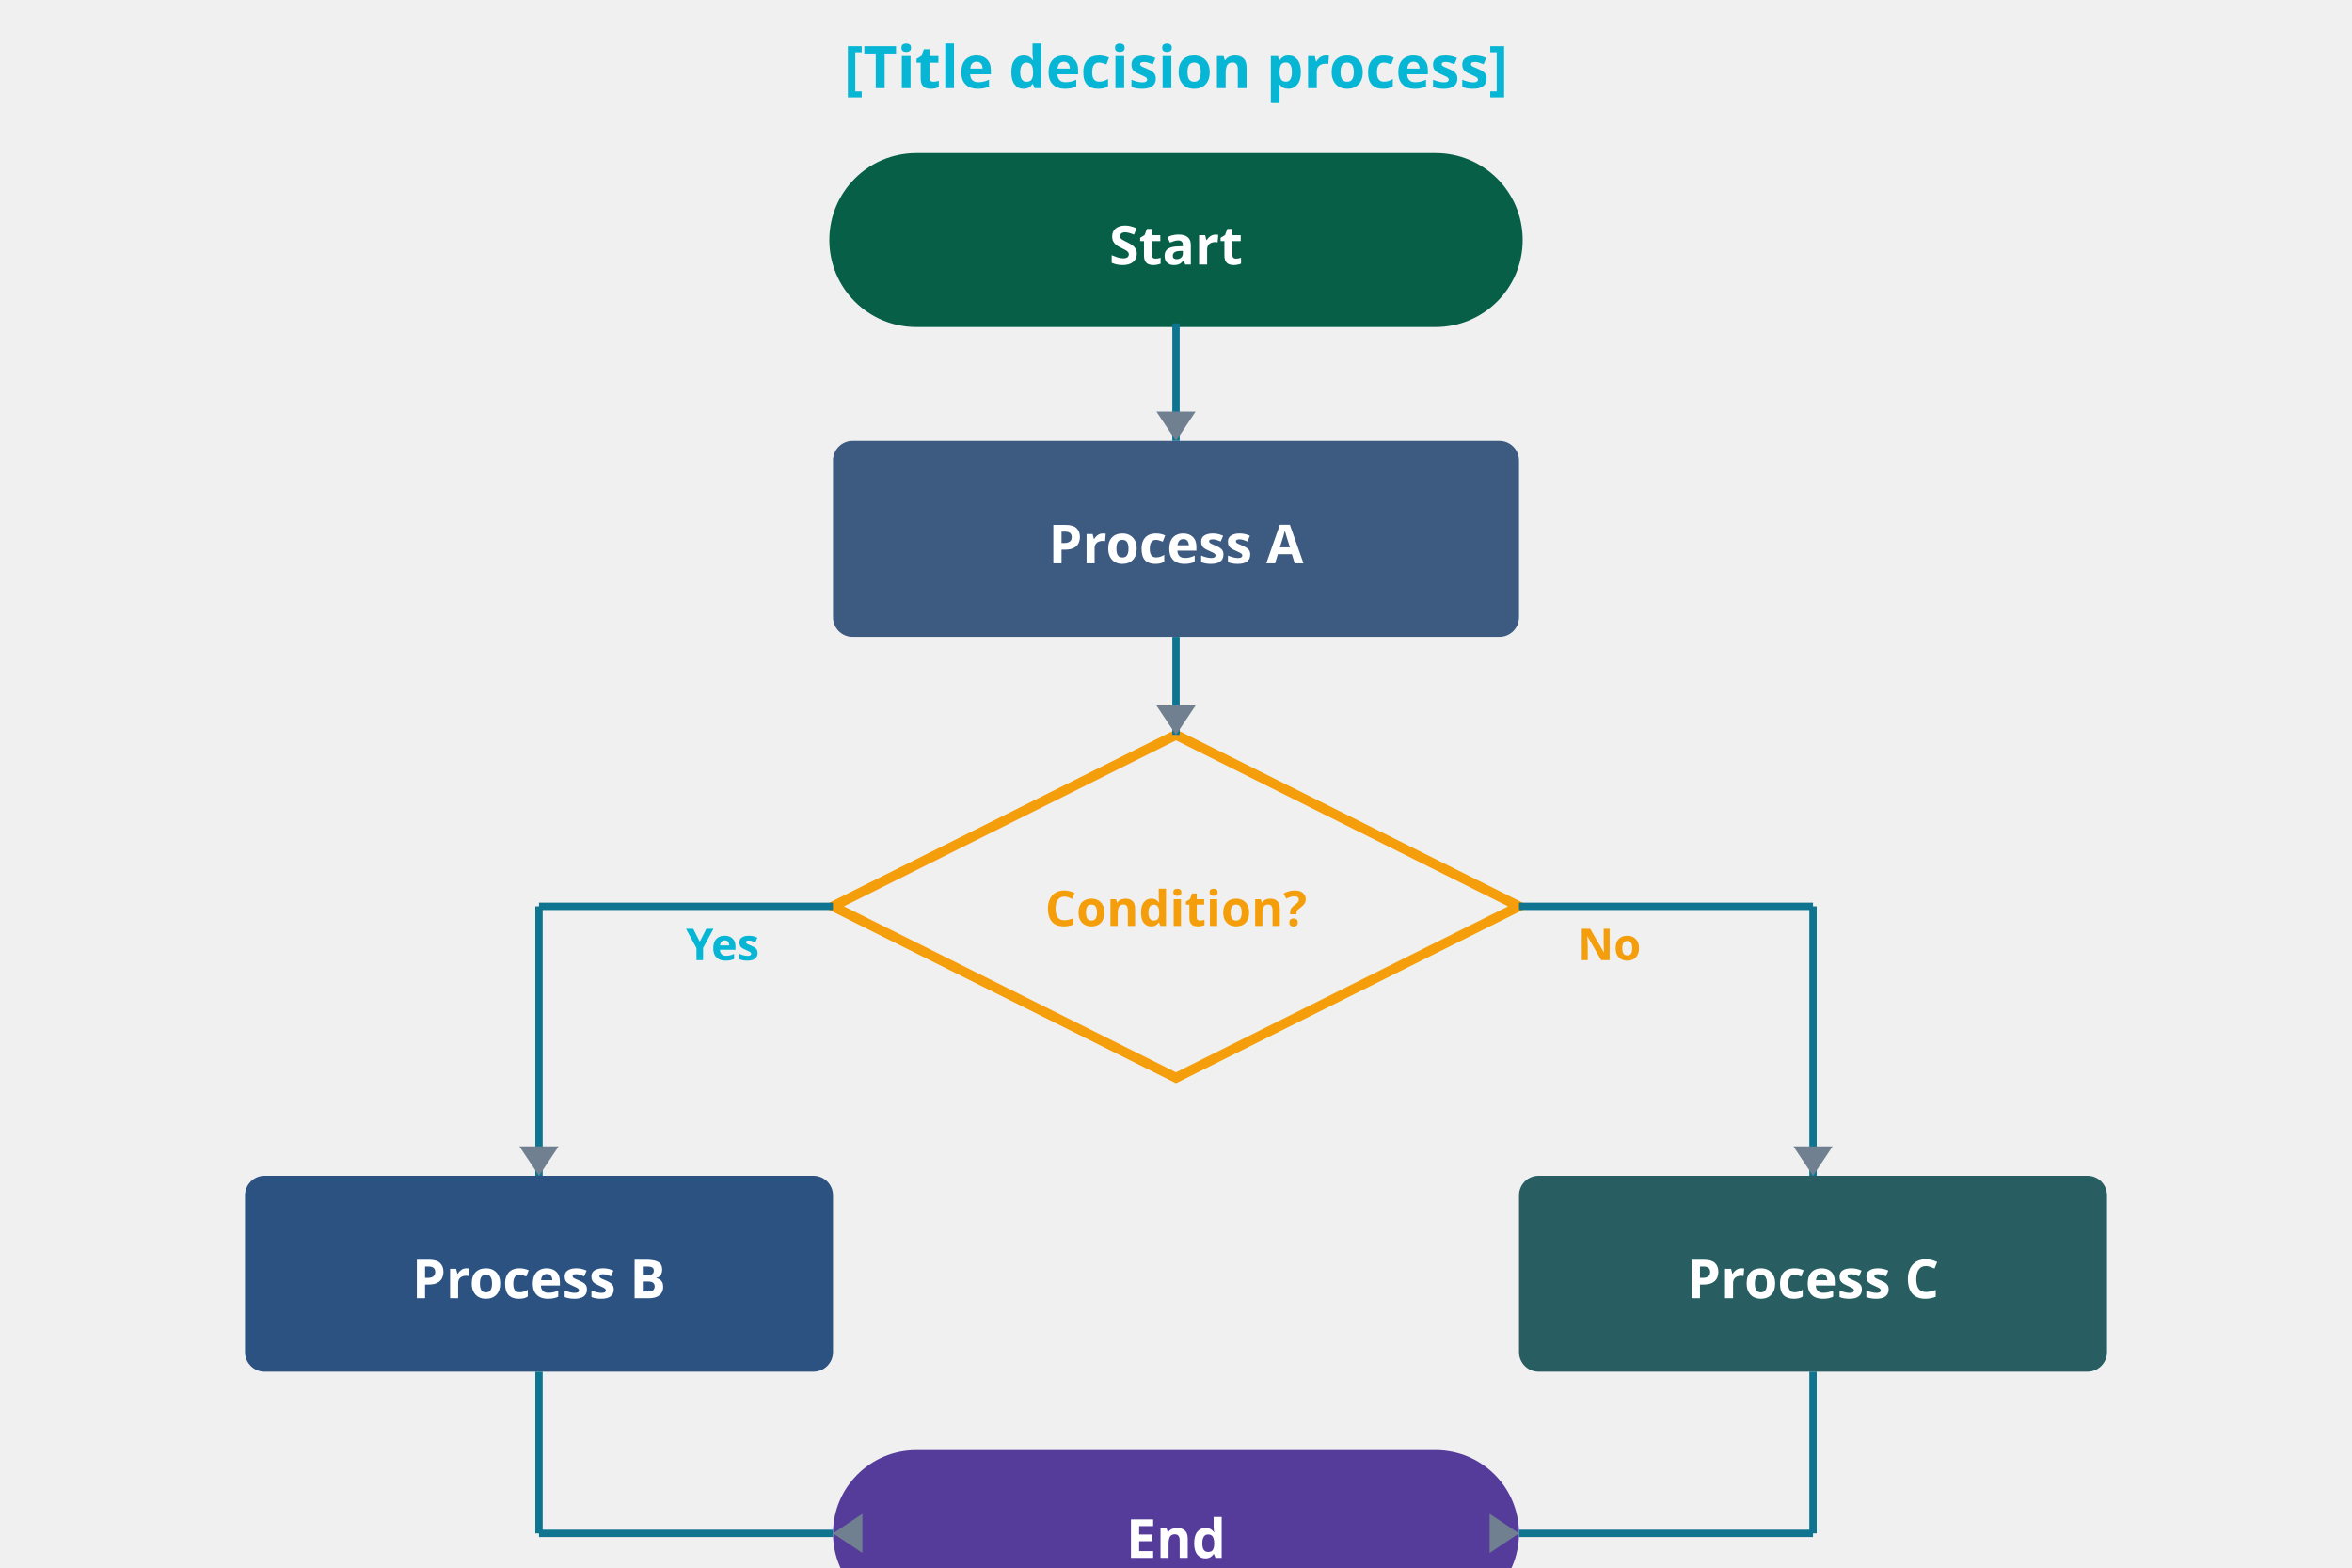
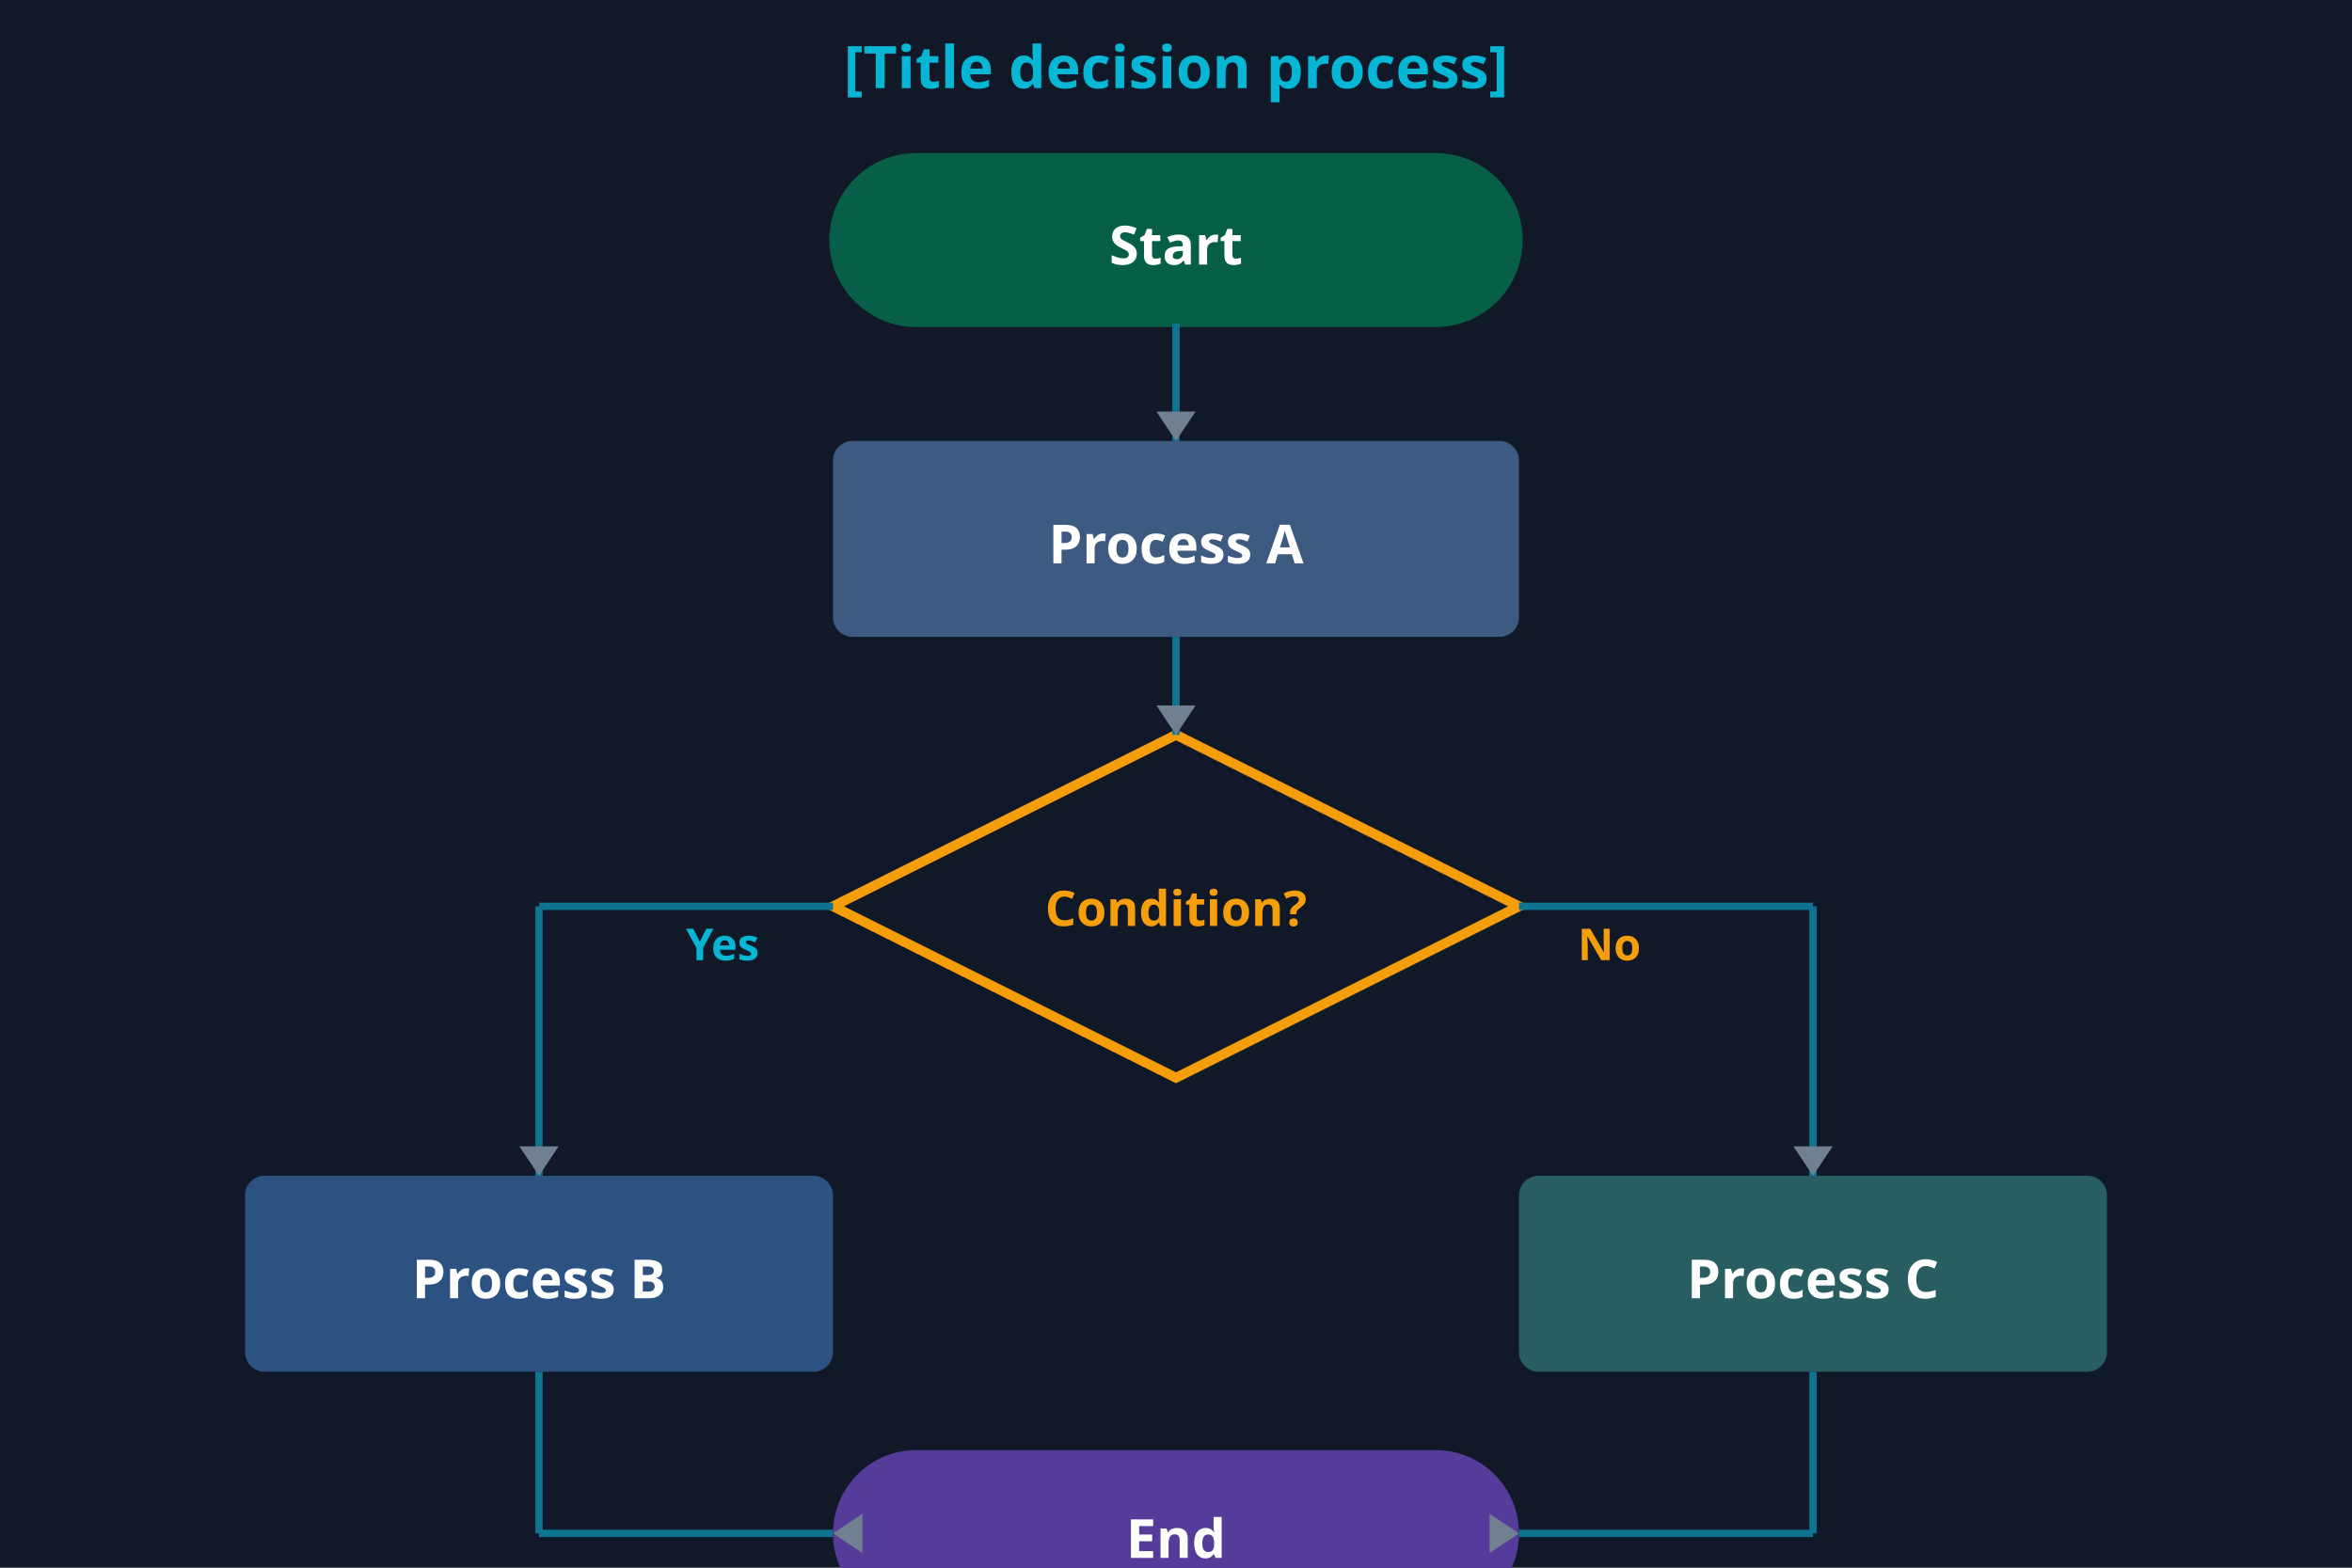
<svg xmlns="http://www.w3.org/2000/svg" viewBox="0 0 480 320" width="480" height="320" role="img" aria-labelledby="title desc">
-   <rect width="100%" height="100%" fill="none" />
+   <rect width="100%" height="100%" fill="#111827" />
  <g font-family="system-ui, Segoe UI, sans-serif">
    <text x="240" y="18" text-anchor="middle" font-weight="700" font-size="12" fill="#06B6D4">[Title  decision process]</text>
    <rect x="170" y="32" width="140" height="34" rx="17" fill="#065f46" stroke="#065f46" stroke-width="1.5" />
    <text x="240" y="54" text-anchor="middle" fill="#fff" font-weight="700" font-size="11">Start</text>
    <rect x="170" y="90" width="140" height="40" rx="4" fill="#3d5a80" />
    <text x="240" y="115" text-anchor="middle" fill="#fff" font-weight="700" font-size="11">Process A</text>
    <polygon points="240,150 310,185 240,220 170,185" fill="none" stroke="#F59E0B" stroke-width="2" />
    <text x="240" y="189" text-anchor="middle" fill="#F59E0B" font-weight="700" font-size="10">Condition?</text>
    <rect x="50" y="240" width="120" height="40" rx="4" fill="#2c5282" />
    <text x="110" y="265" text-anchor="middle" fill="#fff" font-weight="700" font-size="11">Process B</text>
    <text x="140" y="196" font-size="9" fill="#06B6D4" font-weight="600">Yes</text>
    <rect x="310" y="240" width="120" height="40" rx="4" fill="#285e61" />
    <text x="370" y="265" text-anchor="middle" fill="#fff" font-weight="700" font-size="11">Process C</text>
    <text x="322" y="196" font-size="9" fill="#F59E0B" font-weight="600">No</text>
    <rect x="170" y="296" width="140" height="34" rx="17" fill="#553c9a" />
    <text x="240" y="318" text-anchor="middle" fill="#fff" font-weight="700" font-size="11">End</text>
  </g>
  <g stroke="#0e7490" stroke-width="1.5" fill="none">
    <line x1="240" y1="66" x2="240" y2="90" />
    <line x1="240" y1="130" x2="240" y2="150" />
    <line x1="170" y1="185" x2="110" y2="185" />
    <line x1="110" y1="185" x2="110" y2="240" />
    <line x1="310" y1="185" x2="370" y2="185" />
    <line x1="370" y1="185" x2="370" y2="240" />
    <line x1="110" y1="280" x2="110" y2="313" />
    <line x1="110" y1="313" x2="170" y2="313" />
    <line x1="370" y1="280" x2="370" y2="313" />
    <line x1="370" y1="313" x2="310" y2="313" />
  </g>
  <g fill="#708090">
    <polygon points="240,90 236,84 244,84" />
    <polygon points="240,150 236,144 244,144" />
    <polygon points="110,240 106,234 114,234" />
    <polygon points="370,240 366,234 374,234" />
    <polygon points="170,313 176,309 176,317" />
    <polygon points="310,313 304,309 304,317" />
  </g>
</svg>
